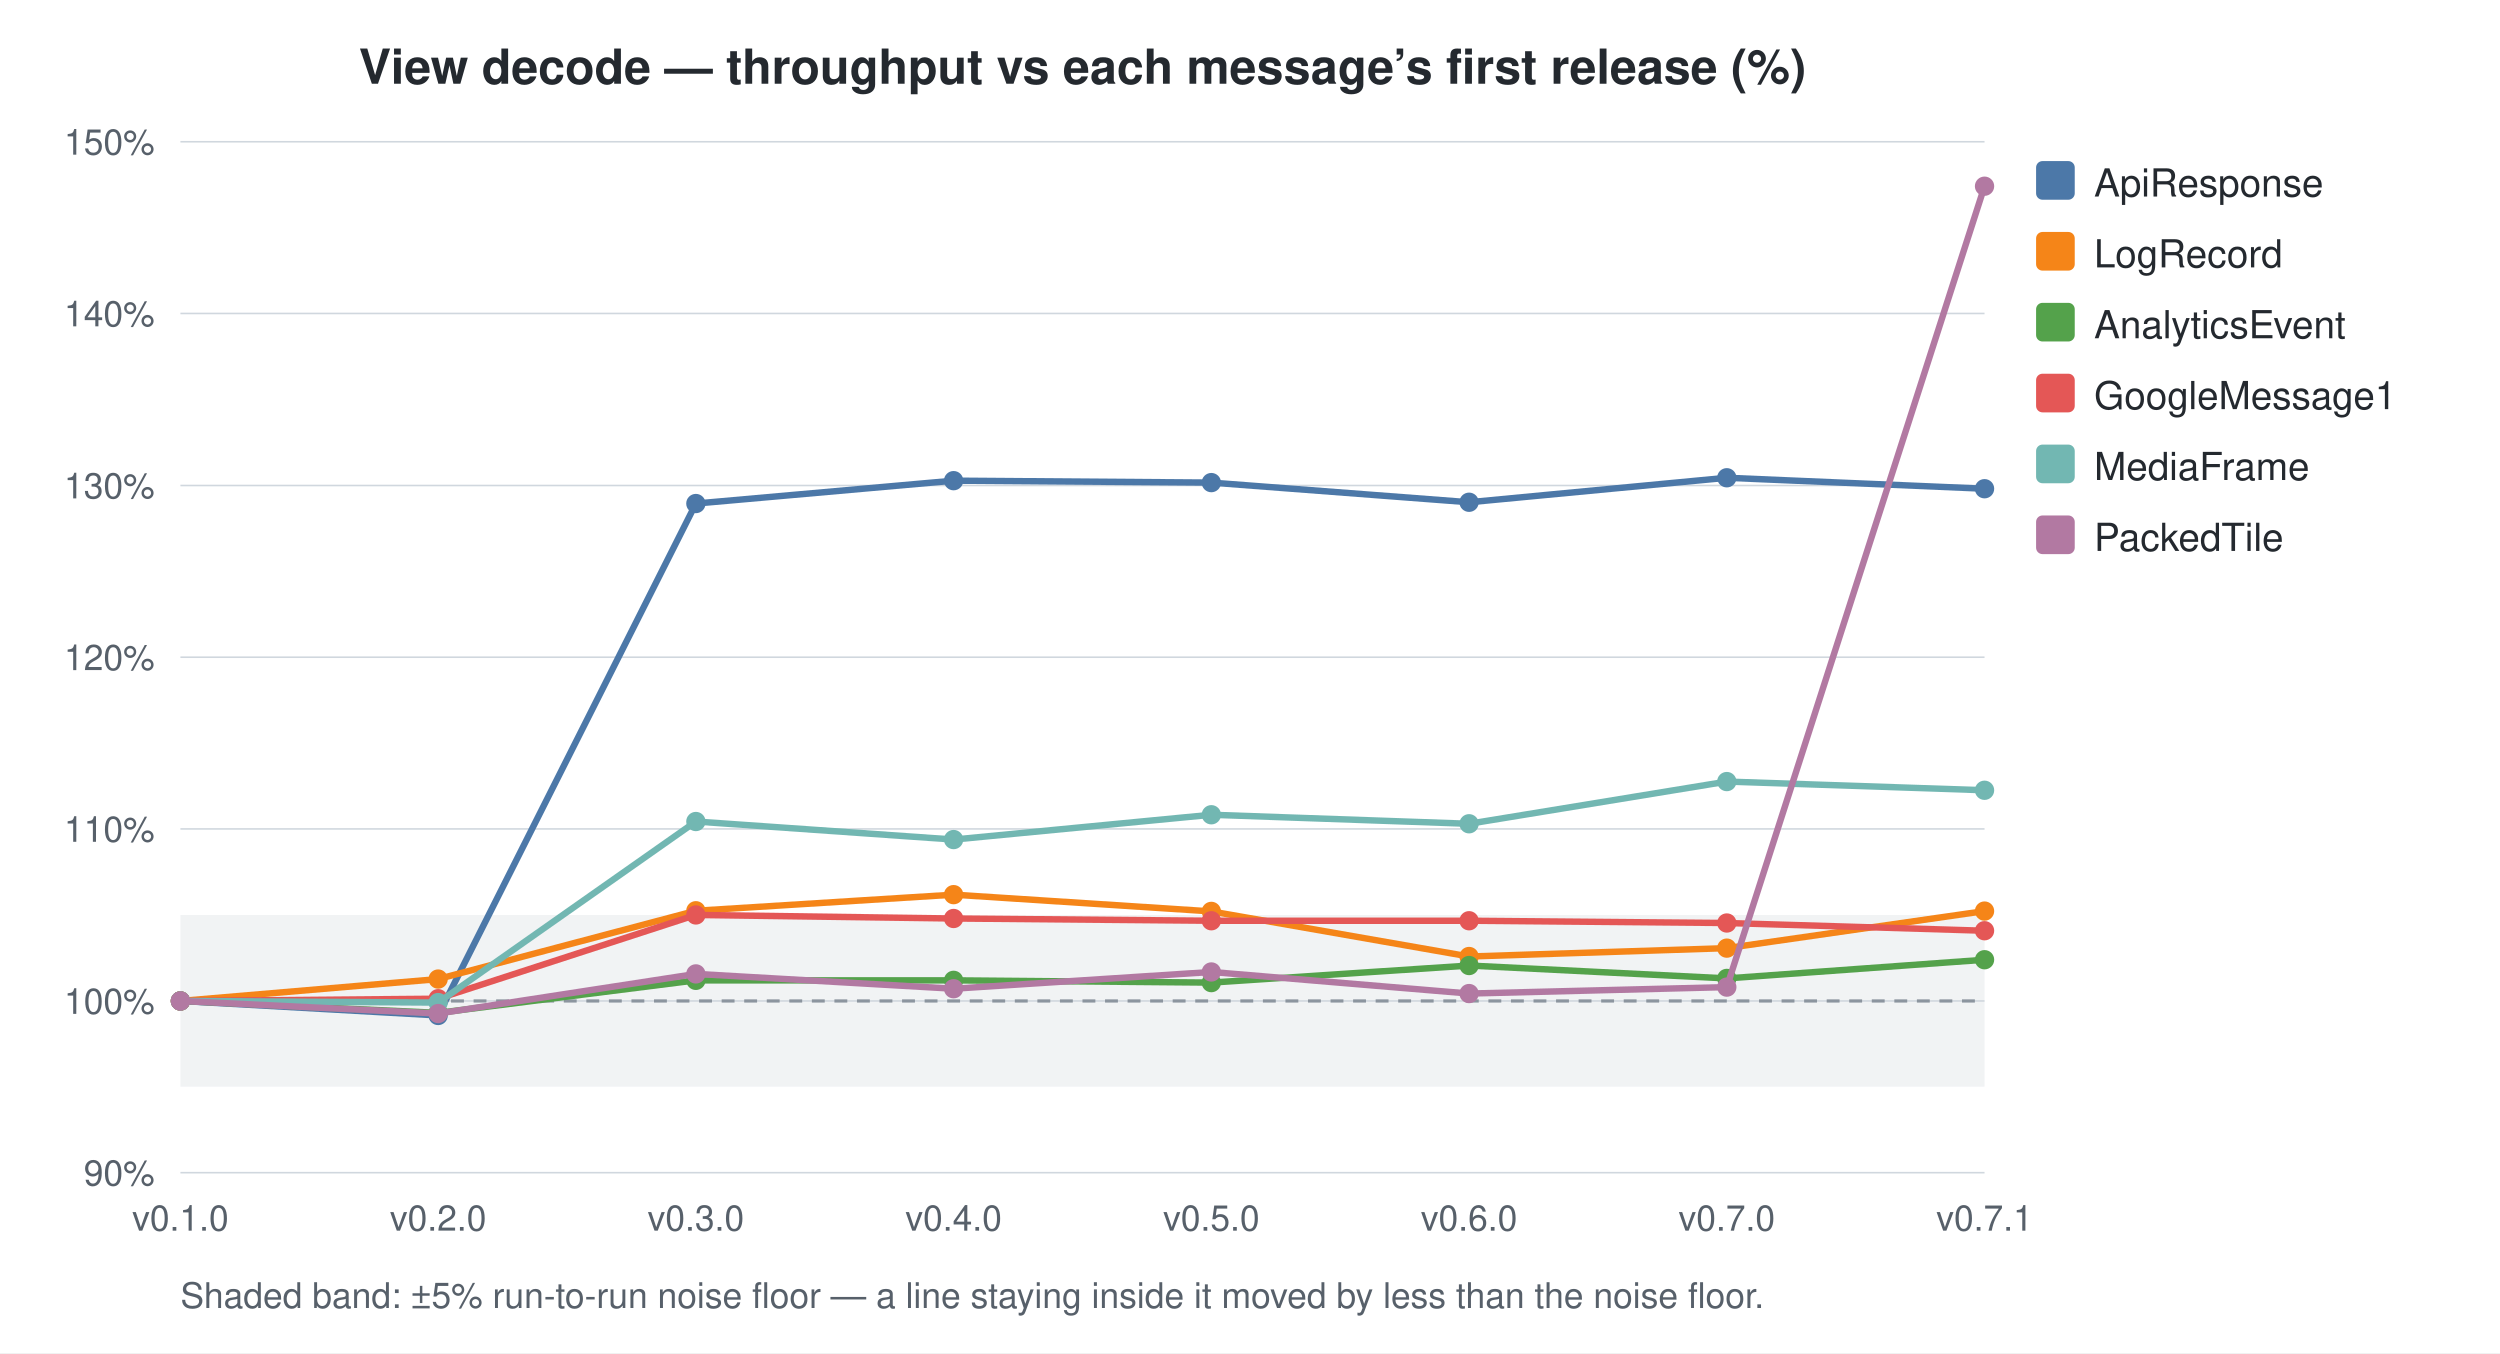
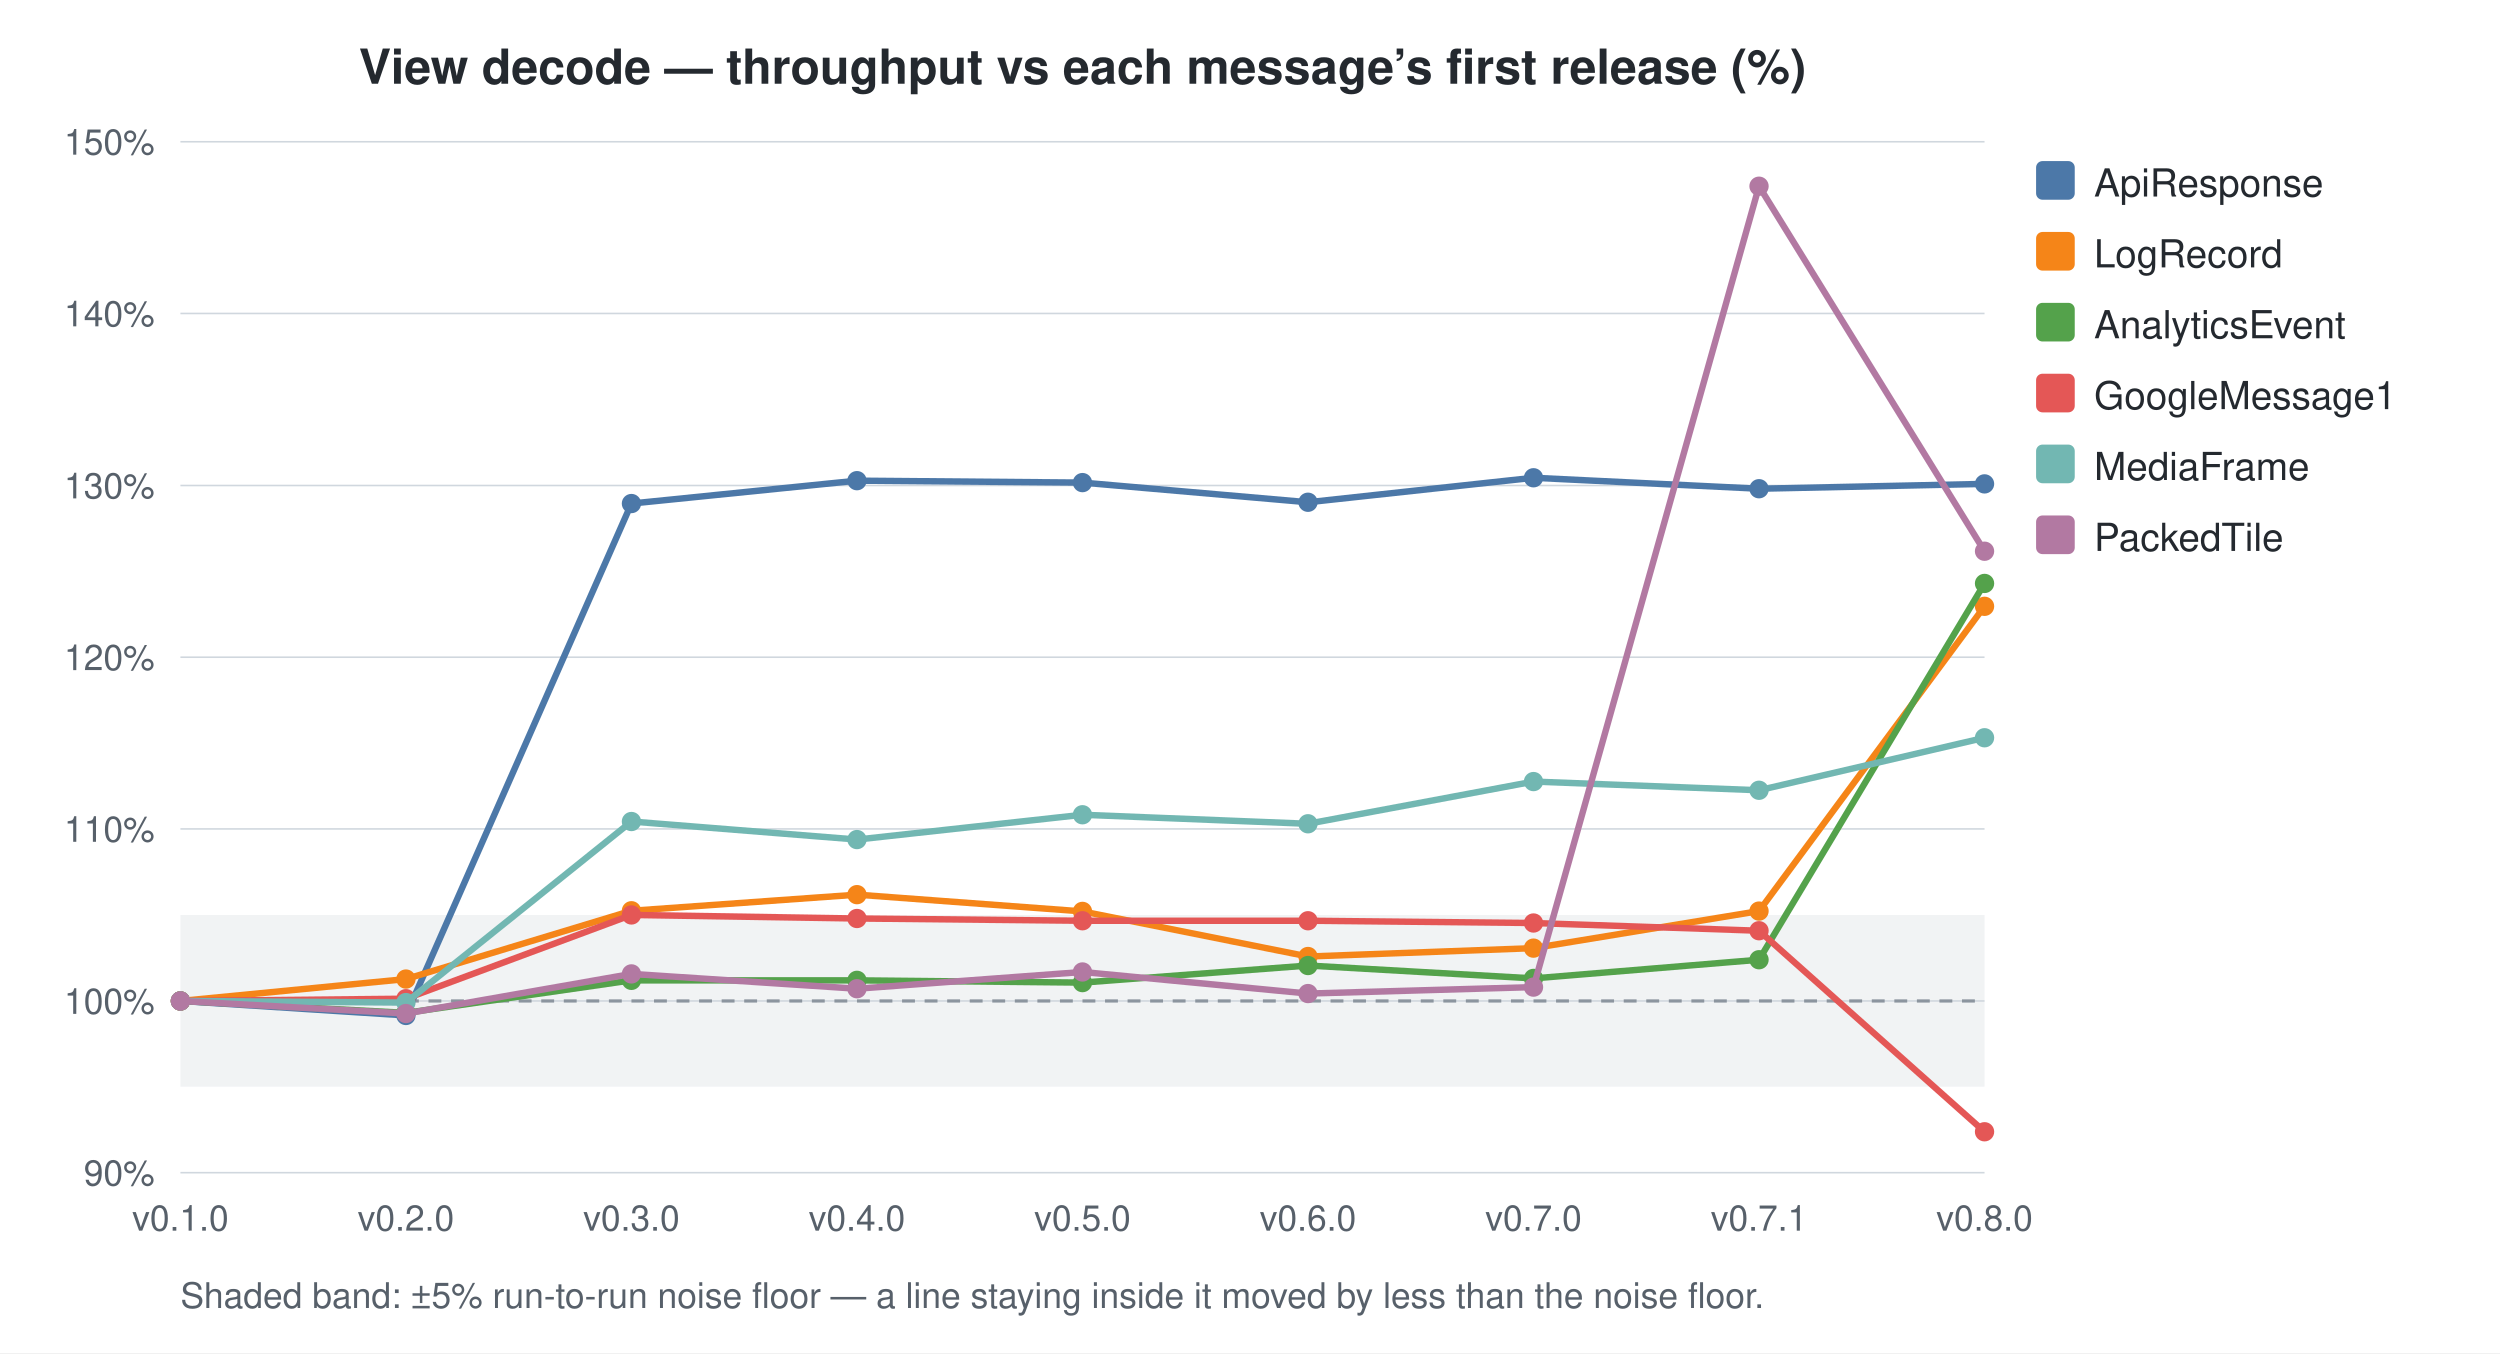
<svg xmlns="http://www.w3.org/2000/svg" width="776" height="420" viewBox="0 0 776 420">
  <style>
    text { font-family: -apple-system, BlinkMacSystemFont, "Segoe UI", Helvetica, Arial, sans-serif; }
    .title { font-size: 15px; font-weight: 600; fill: #24292f; }
    .axis-label { font-size: 11px; fill: #57606a; }
    .legend-text { font-size: 12px; fill: #24292f; }
    .grid { stroke: #d0d7de; stroke-width: 0.5; }
    .baseline { stroke: #8c959f; stroke-width: 1; stroke-dasharray: 4 3; }
    .noise-band { fill: #b1bac4; opacity: 0.18; }
    .footnote { font-size: 11px; fill: #57606a; }
  </style>
  <rect width="100%" height="100%" fill="white" />
  <rect x="56" y="284.0" width="560" height="53.3" class="noise-band" />
  <text x="336.0" y="26" text-anchor="middle" class="title">View decode — throughput vs each message’s first release (%)</text>
  <line x1="56" y1="364.0" x2="616" y2="364.0" class="grid" />
  <text x="48" y="368.0" text-anchor="end" class="axis-label">90%</text>
  <line x1="56" y1="310.7" x2="616" y2="310.7" class="grid" />
  <text x="48" y="314.7" text-anchor="end" class="axis-label">100%</text>
  <line x1="56" y1="257.3" x2="616" y2="257.3" class="grid" />
  <text x="48" y="261.3" text-anchor="end" class="axis-label">110%</text>
  <line x1="56" y1="204.0" x2="616" y2="204.0" class="grid" />
  <text x="48" y="208.0" text-anchor="end" class="axis-label">120%</text>
  <line x1="56" y1="150.7" x2="616" y2="150.7" class="grid" />
  <text x="48" y="154.7" text-anchor="end" class="axis-label">130%</text>
  <line x1="56" y1="97.3" x2="616" y2="97.3" class="grid" />
  <text x="48" y="101.3" text-anchor="end" class="axis-label">140%</text>
  <line x1="56" y1="44.0" x2="616" y2="44.0" class="grid" />
  <text x="48" y="48.0" text-anchor="end" class="axis-label">150%</text>
  <line x1="56" y1="310.7" x2="616" y2="310.7" class="baseline" />
  <text x="56.0" y="382" text-anchor="middle" class="axis-label">v0.1.0</text>
-   <text x="136.0" y="382" text-anchor="middle" class="axis-label">v0.2.0</text>
-   <text x="216.0" y="382" text-anchor="middle" class="axis-label">v0.3.0</text>
-   <text x="296.0" y="382" text-anchor="middle" class="axis-label">v0.4.0</text>
-   <text x="376.0" y="382" text-anchor="middle" class="axis-label">v0.5.0</text>
-   <text x="456.0" y="382" text-anchor="middle" class="axis-label">v0.6.0</text>
-   <text x="536.0" y="382" text-anchor="middle" class="axis-label">v0.7.0</text>
-   <text x="616.0" y="382" text-anchor="middle" class="axis-label">v0.7.1</text>
-   <path d="M56.0,310.7 L136.0,315.2 L216.0,156.3 L296.0,149.2 L376.0,149.8 L456.0,155.9 L536.0,148.3 L616.0,151.7" fill="none" stroke="#4C78A8" stroke-width="2" />
+   <text x="126.0" y="382" text-anchor="middle" class="axis-label">v0.2.0</text>
+   <text x="196.0" y="382" text-anchor="middle" class="axis-label">v0.3.0</text>
+   <text x="266.0" y="382" text-anchor="middle" class="axis-label">v0.4.0</text>
+   <text x="336.0" y="382" text-anchor="middle" class="axis-label">v0.5.0</text>
+   <text x="406.0" y="382" text-anchor="middle" class="axis-label">v0.6.0</text>
+   <text x="476.0" y="382" text-anchor="middle" class="axis-label">v0.7.0</text>
+   <text x="546.0" y="382" text-anchor="middle" class="axis-label">v0.7.1</text>
+   <text x="616.0" y="382" text-anchor="middle" class="axis-label">v0.8.0</text>
+   <path d="M56.0,310.7 L126.0,315.2 L196.0,156.3 L266.0,149.2 L336.0,149.8 L406.0,155.9 L476.0,148.3 L546.0,151.7 L616.0,150.2" fill="none" stroke="#4C78A8" stroke-width="2" />
  <circle cx="56.0" cy="310.7" r="3" fill="#4C78A8" />
-   <circle cx="136.0" cy="315.2" r="3" fill="#4C78A8" />
-   <circle cx="216.0" cy="156.3" r="3" fill="#4C78A8" />
-   <circle cx="296.0" cy="149.2" r="3" fill="#4C78A8" />
-   <circle cx="376.0" cy="149.8" r="3" fill="#4C78A8" />
-   <circle cx="456.0" cy="155.9" r="3" fill="#4C78A8" />
-   <circle cx="536.0" cy="148.3" r="3" fill="#4C78A8" />
-   <circle cx="616.0" cy="151.7" r="3" fill="#4C78A8" />
-   <path d="M56.0,310.7 L136.0,303.9 L216.0,282.7 L296.0,277.7 L376.0,282.9 L456.0,296.9 L536.0,294.3 L616.0,282.8" fill="none" stroke="#F58518" stroke-width="2" />
+   <circle cx="126.0" cy="315.2" r="3" fill="#4C78A8" />
+   <circle cx="196.0" cy="156.3" r="3" fill="#4C78A8" />
+   <circle cx="266.0" cy="149.2" r="3" fill="#4C78A8" />
+   <circle cx="336.0" cy="149.8" r="3" fill="#4C78A8" />
+   <circle cx="406.0" cy="155.9" r="3" fill="#4C78A8" />
+   <circle cx="476.0" cy="148.3" r="3" fill="#4C78A8" />
+   <circle cx="546.0" cy="151.7" r="3" fill="#4C78A8" />
+   <circle cx="616.0" cy="150.2" r="3" fill="#4C78A8" />
+   <path d="M56.0,310.7 L126.0,303.9 L196.0,282.7 L266.0,277.7 L336.0,282.9 L406.0,296.9 L476.0,294.3 L546.0,282.8 L616.0,188.2" fill="none" stroke="#F58518" stroke-width="2" />
  <circle cx="56.0" cy="310.7" r="3" fill="#F58518" />
-   <circle cx="136.0" cy="303.9" r="3" fill="#F58518" />
-   <circle cx="216.0" cy="282.7" r="3" fill="#F58518" />
-   <circle cx="296.0" cy="277.7" r="3" fill="#F58518" />
-   <circle cx="376.0" cy="282.9" r="3" fill="#F58518" />
-   <circle cx="456.0" cy="296.9" r="3" fill="#F58518" />
-   <circle cx="536.0" cy="294.3" r="3" fill="#F58518" />
-   <circle cx="616.0" cy="282.8" r="3" fill="#F58518" />
-   <path d="M56.0,310.7 L136.0,314.4 L216.0,304.3 L296.0,304.3 L376.0,305.0 L456.0,299.7 L536.0,303.7 L616.0,297.9" fill="none" stroke="#54A24B" stroke-width="2" />
+   <circle cx="126.0" cy="303.9" r="3" fill="#F58518" />
+   <circle cx="196.0" cy="282.7" r="3" fill="#F58518" />
+   <circle cx="266.0" cy="277.7" r="3" fill="#F58518" />
+   <circle cx="336.0" cy="282.9" r="3" fill="#F58518" />
+   <circle cx="406.0" cy="296.9" r="3" fill="#F58518" />
+   <circle cx="476.0" cy="294.3" r="3" fill="#F58518" />
+   <circle cx="546.0" cy="282.8" r="3" fill="#F58518" />
+   <circle cx="616.0" cy="188.2" r="3" fill="#F58518" />
+   <path d="M56.0,310.7 L126.0,314.4 L196.0,304.3 L266.0,304.3 L336.0,305.0 L406.0,299.7 L476.0,303.7 L546.0,297.9 L616.0,181.1" fill="none" stroke="#54A24B" stroke-width="2" />
  <circle cx="56.0" cy="310.7" r="3" fill="#54A24B" />
-   <circle cx="136.0" cy="314.4" r="3" fill="#54A24B" />
-   <circle cx="216.0" cy="304.3" r="3" fill="#54A24B" />
-   <circle cx="296.0" cy="304.3" r="3" fill="#54A24B" />
-   <circle cx="376.0" cy="305.0" r="3" fill="#54A24B" />
-   <circle cx="456.0" cy="299.7" r="3" fill="#54A24B" />
-   <circle cx="536.0" cy="303.7" r="3" fill="#54A24B" />
-   <circle cx="616.0" cy="297.9" r="3" fill="#54A24B" />
-   <path d="M56.0,310.7 L136.0,310.0 L216.0,284.0 L296.0,285.1 L376.0,285.8 L456.0,285.8 L536.0,286.5 L616.0,288.9" fill="none" stroke="#E45756" stroke-width="2" />
+   <circle cx="126.0" cy="314.4" r="3" fill="#54A24B" />
+   <circle cx="196.0" cy="304.3" r="3" fill="#54A24B" />
+   <circle cx="266.0" cy="304.3" r="3" fill="#54A24B" />
+   <circle cx="336.0" cy="305.0" r="3" fill="#54A24B" />
+   <circle cx="406.0" cy="299.7" r="3" fill="#54A24B" />
+   <circle cx="476.0" cy="303.7" r="3" fill="#54A24B" />
+   <circle cx="546.0" cy="297.9" r="3" fill="#54A24B" />
+   <circle cx="616.0" cy="181.1" r="3" fill="#54A24B" />
+   <path d="M56.0,310.7 L126.0,310.0 L196.0,284.0 L266.0,285.1 L336.0,285.8 L406.0,285.8 L476.0,286.5 L546.0,288.9 L616.0,351.3" fill="none" stroke="#E45756" stroke-width="2" />
  <circle cx="56.0" cy="310.7" r="3" fill="#E45756" />
-   <circle cx="136.0" cy="310.0" r="3" fill="#E45756" />
-   <circle cx="216.0" cy="284.0" r="3" fill="#E45756" />
-   <circle cx="296.0" cy="285.1" r="3" fill="#E45756" />
-   <circle cx="376.0" cy="285.8" r="3" fill="#E45756" />
-   <circle cx="456.0" cy="285.8" r="3" fill="#E45756" />
-   <circle cx="536.0" cy="286.5" r="3" fill="#E45756" />
-   <circle cx="616.0" cy="288.9" r="3" fill="#E45756" />
-   <path d="M56.0,310.7 L136.0,311.2 L216.0,255.0 L296.0,260.6 L376.0,252.9 L456.0,255.7 L536.0,242.6 L616.0,245.3" fill="none" stroke="#72B7B2" stroke-width="2" />
+   <circle cx="126.0" cy="310.0" r="3" fill="#E45756" />
+   <circle cx="196.0" cy="284.0" r="3" fill="#E45756" />
+   <circle cx="266.0" cy="285.1" r="3" fill="#E45756" />
+   <circle cx="336.0" cy="285.8" r="3" fill="#E45756" />
+   <circle cx="406.0" cy="285.8" r="3" fill="#E45756" />
+   <circle cx="476.0" cy="286.5" r="3" fill="#E45756" />
+   <circle cx="546.0" cy="288.9" r="3" fill="#E45756" />
+   <circle cx="616.0" cy="351.3" r="3" fill="#E45756" />
+   <path d="M56.0,310.7 L126.0,311.2 L196.0,255.0 L266.0,260.6 L336.0,252.9 L406.0,255.7 L476.0,242.6 L546.0,245.3 L616.0,229.0" fill="none" stroke="#72B7B2" stroke-width="2" />
  <circle cx="56.0" cy="310.7" r="3" fill="#72B7B2" />
-   <circle cx="136.0" cy="311.2" r="3" fill="#72B7B2" />
-   <circle cx="216.0" cy="255.0" r="3" fill="#72B7B2" />
-   <circle cx="296.0" cy="260.6" r="3" fill="#72B7B2" />
-   <circle cx="376.0" cy="252.9" r="3" fill="#72B7B2" />
-   <circle cx="456.0" cy="255.7" r="3" fill="#72B7B2" />
-   <circle cx="536.0" cy="242.6" r="3" fill="#72B7B2" />
-   <circle cx="616.0" cy="245.3" r="3" fill="#72B7B2" />
-   <path d="M56.0,310.7 L136.0,314.6 L216.0,302.3 L296.0,306.9 L376.0,301.7 L456.0,308.4 L536.0,306.4 L616.0,57.8" fill="none" stroke="#B279A2" stroke-width="2" />
+   <circle cx="126.0" cy="311.2" r="3" fill="#72B7B2" />
+   <circle cx="196.0" cy="255.0" r="3" fill="#72B7B2" />
+   <circle cx="266.0" cy="260.6" r="3" fill="#72B7B2" />
+   <circle cx="336.0" cy="252.9" r="3" fill="#72B7B2" />
+   <circle cx="406.0" cy="255.7" r="3" fill="#72B7B2" />
+   <circle cx="476.0" cy="242.6" r="3" fill="#72B7B2" />
+   <circle cx="546.0" cy="245.3" r="3" fill="#72B7B2" />
+   <circle cx="616.0" cy="229.0" r="3" fill="#72B7B2" />
+   <path d="M56.0,310.7 L126.0,314.6 L196.0,302.3 L266.0,306.9 L336.0,301.7 L406.0,308.4 L476.0,306.4 L546.0,57.8 L616.0,171.1" fill="none" stroke="#B279A2" stroke-width="2" />
  <circle cx="56.0" cy="310.7" r="3" fill="#B279A2" />
-   <circle cx="136.0" cy="314.6" r="3" fill="#B279A2" />
-   <circle cx="216.0" cy="302.3" r="3" fill="#B279A2" />
-   <circle cx="296.0" cy="306.9" r="3" fill="#B279A2" />
-   <circle cx="376.0" cy="301.7" r="3" fill="#B279A2" />
-   <circle cx="456.0" cy="308.4" r="3" fill="#B279A2" />
-   <circle cx="536.0" cy="306.4" r="3" fill="#B279A2" />
-   <circle cx="616.0" cy="57.8" r="3" fill="#B279A2" />
+   <circle cx="126.0" cy="314.6" r="3" fill="#B279A2" />
+   <circle cx="196.0" cy="302.3" r="3" fill="#B279A2" />
+   <circle cx="266.0" cy="306.9" r="3" fill="#B279A2" />
+   <circle cx="336.0" cy="301.7" r="3" fill="#B279A2" />
+   <circle cx="406.0" cy="308.4" r="3" fill="#B279A2" />
+   <circle cx="476.0" cy="306.4" r="3" fill="#B279A2" />
+   <circle cx="546.0" cy="57.8" r="3" fill="#B279A2" />
+   <circle cx="616.0" cy="171.1" r="3" fill="#B279A2" />
  <rect x="632" y="50" width="12" height="12" rx="2" fill="#4C78A8" />
  <text x="650" y="61" class="legend-text">ApiResponse</text>
  <rect x="632" y="72" width="12" height="12" rx="2" fill="#F58518" />
  <text x="650" y="83" class="legend-text">LogRecord</text>
  <rect x="632" y="94" width="12" height="12" rx="2" fill="#54A24B" />
  <text x="650" y="105" class="legend-text">AnalyticsEvent</text>
  <rect x="632" y="116" width="12" height="12" rx="2" fill="#E45756" />
  <text x="650" y="127" class="legend-text">GoogleMessage1</text>
  <rect x="632" y="138" width="12" height="12" rx="2" fill="#72B7B2" />
  <text x="650" y="149" class="legend-text">MediaFrame</text>
  <rect x="632" y="160" width="12" height="12" rx="2" fill="#B279A2" />
  <text x="650" y="171" class="legend-text">PackedTile</text>
  <text x="56" y="406.0" class="footnote">Shaded band: ±5% run-to-run noise floor — a line staying inside it moved by less than the noise floor.</text>
</svg>
